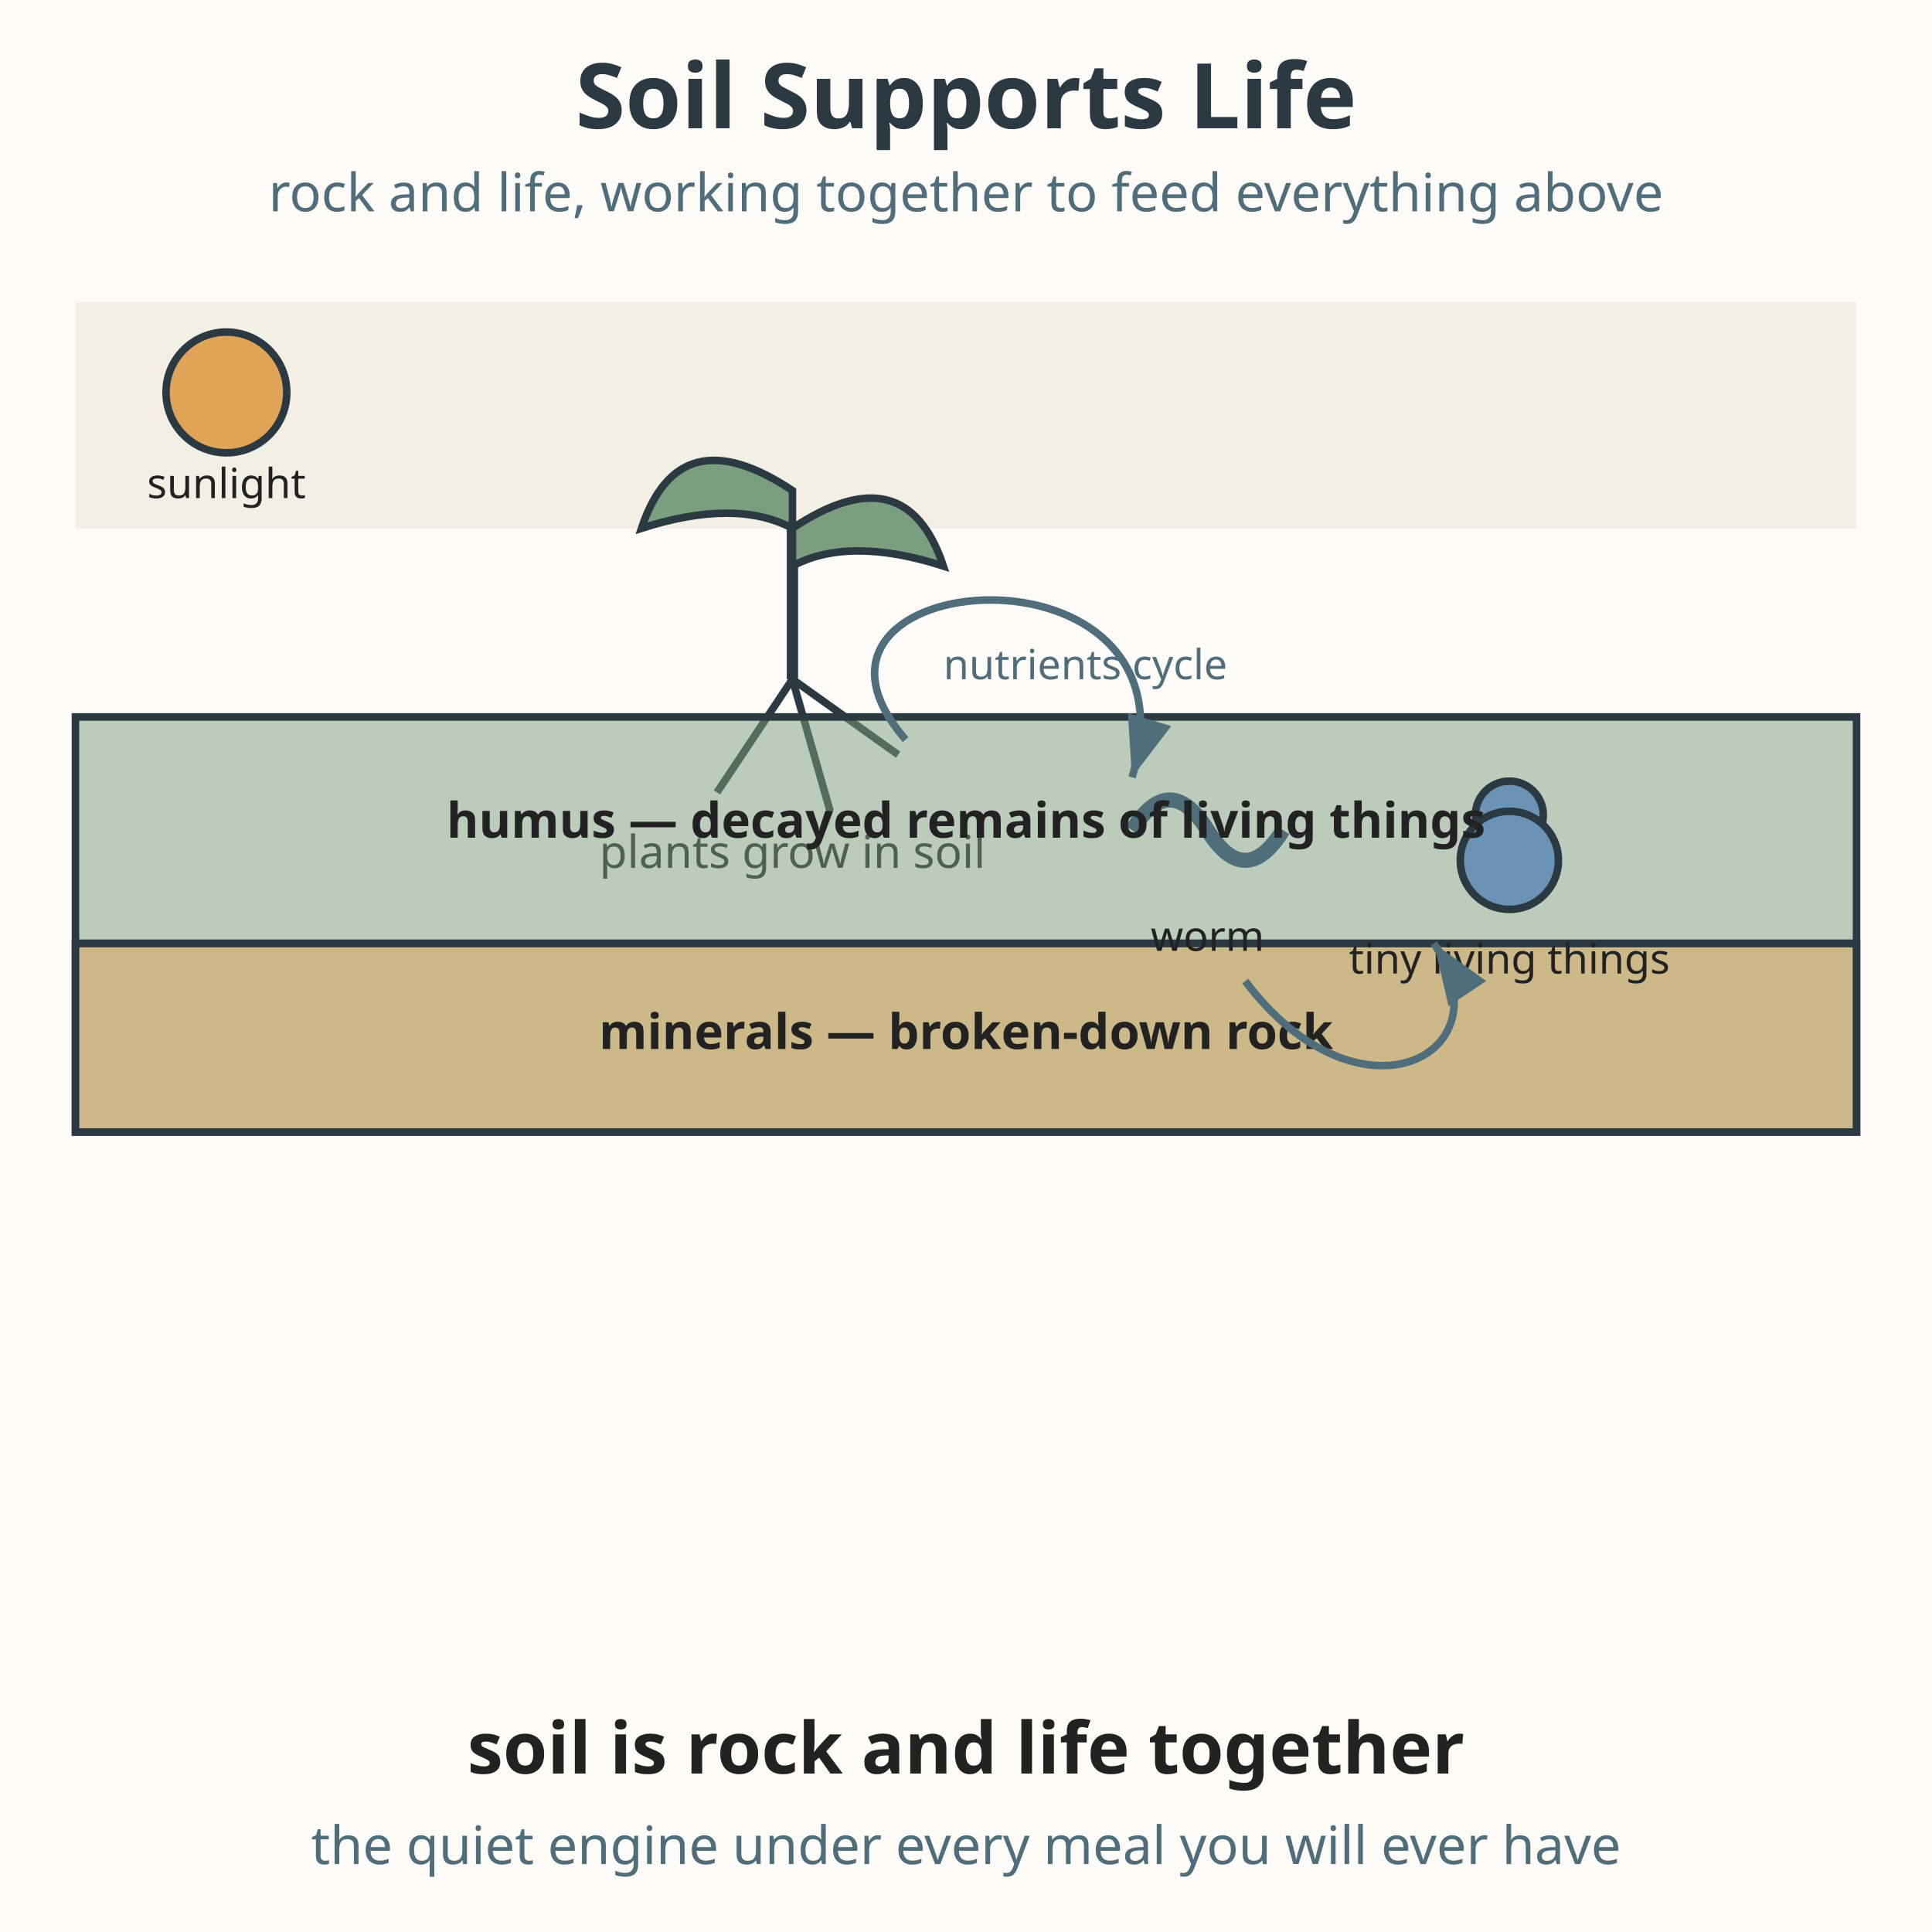
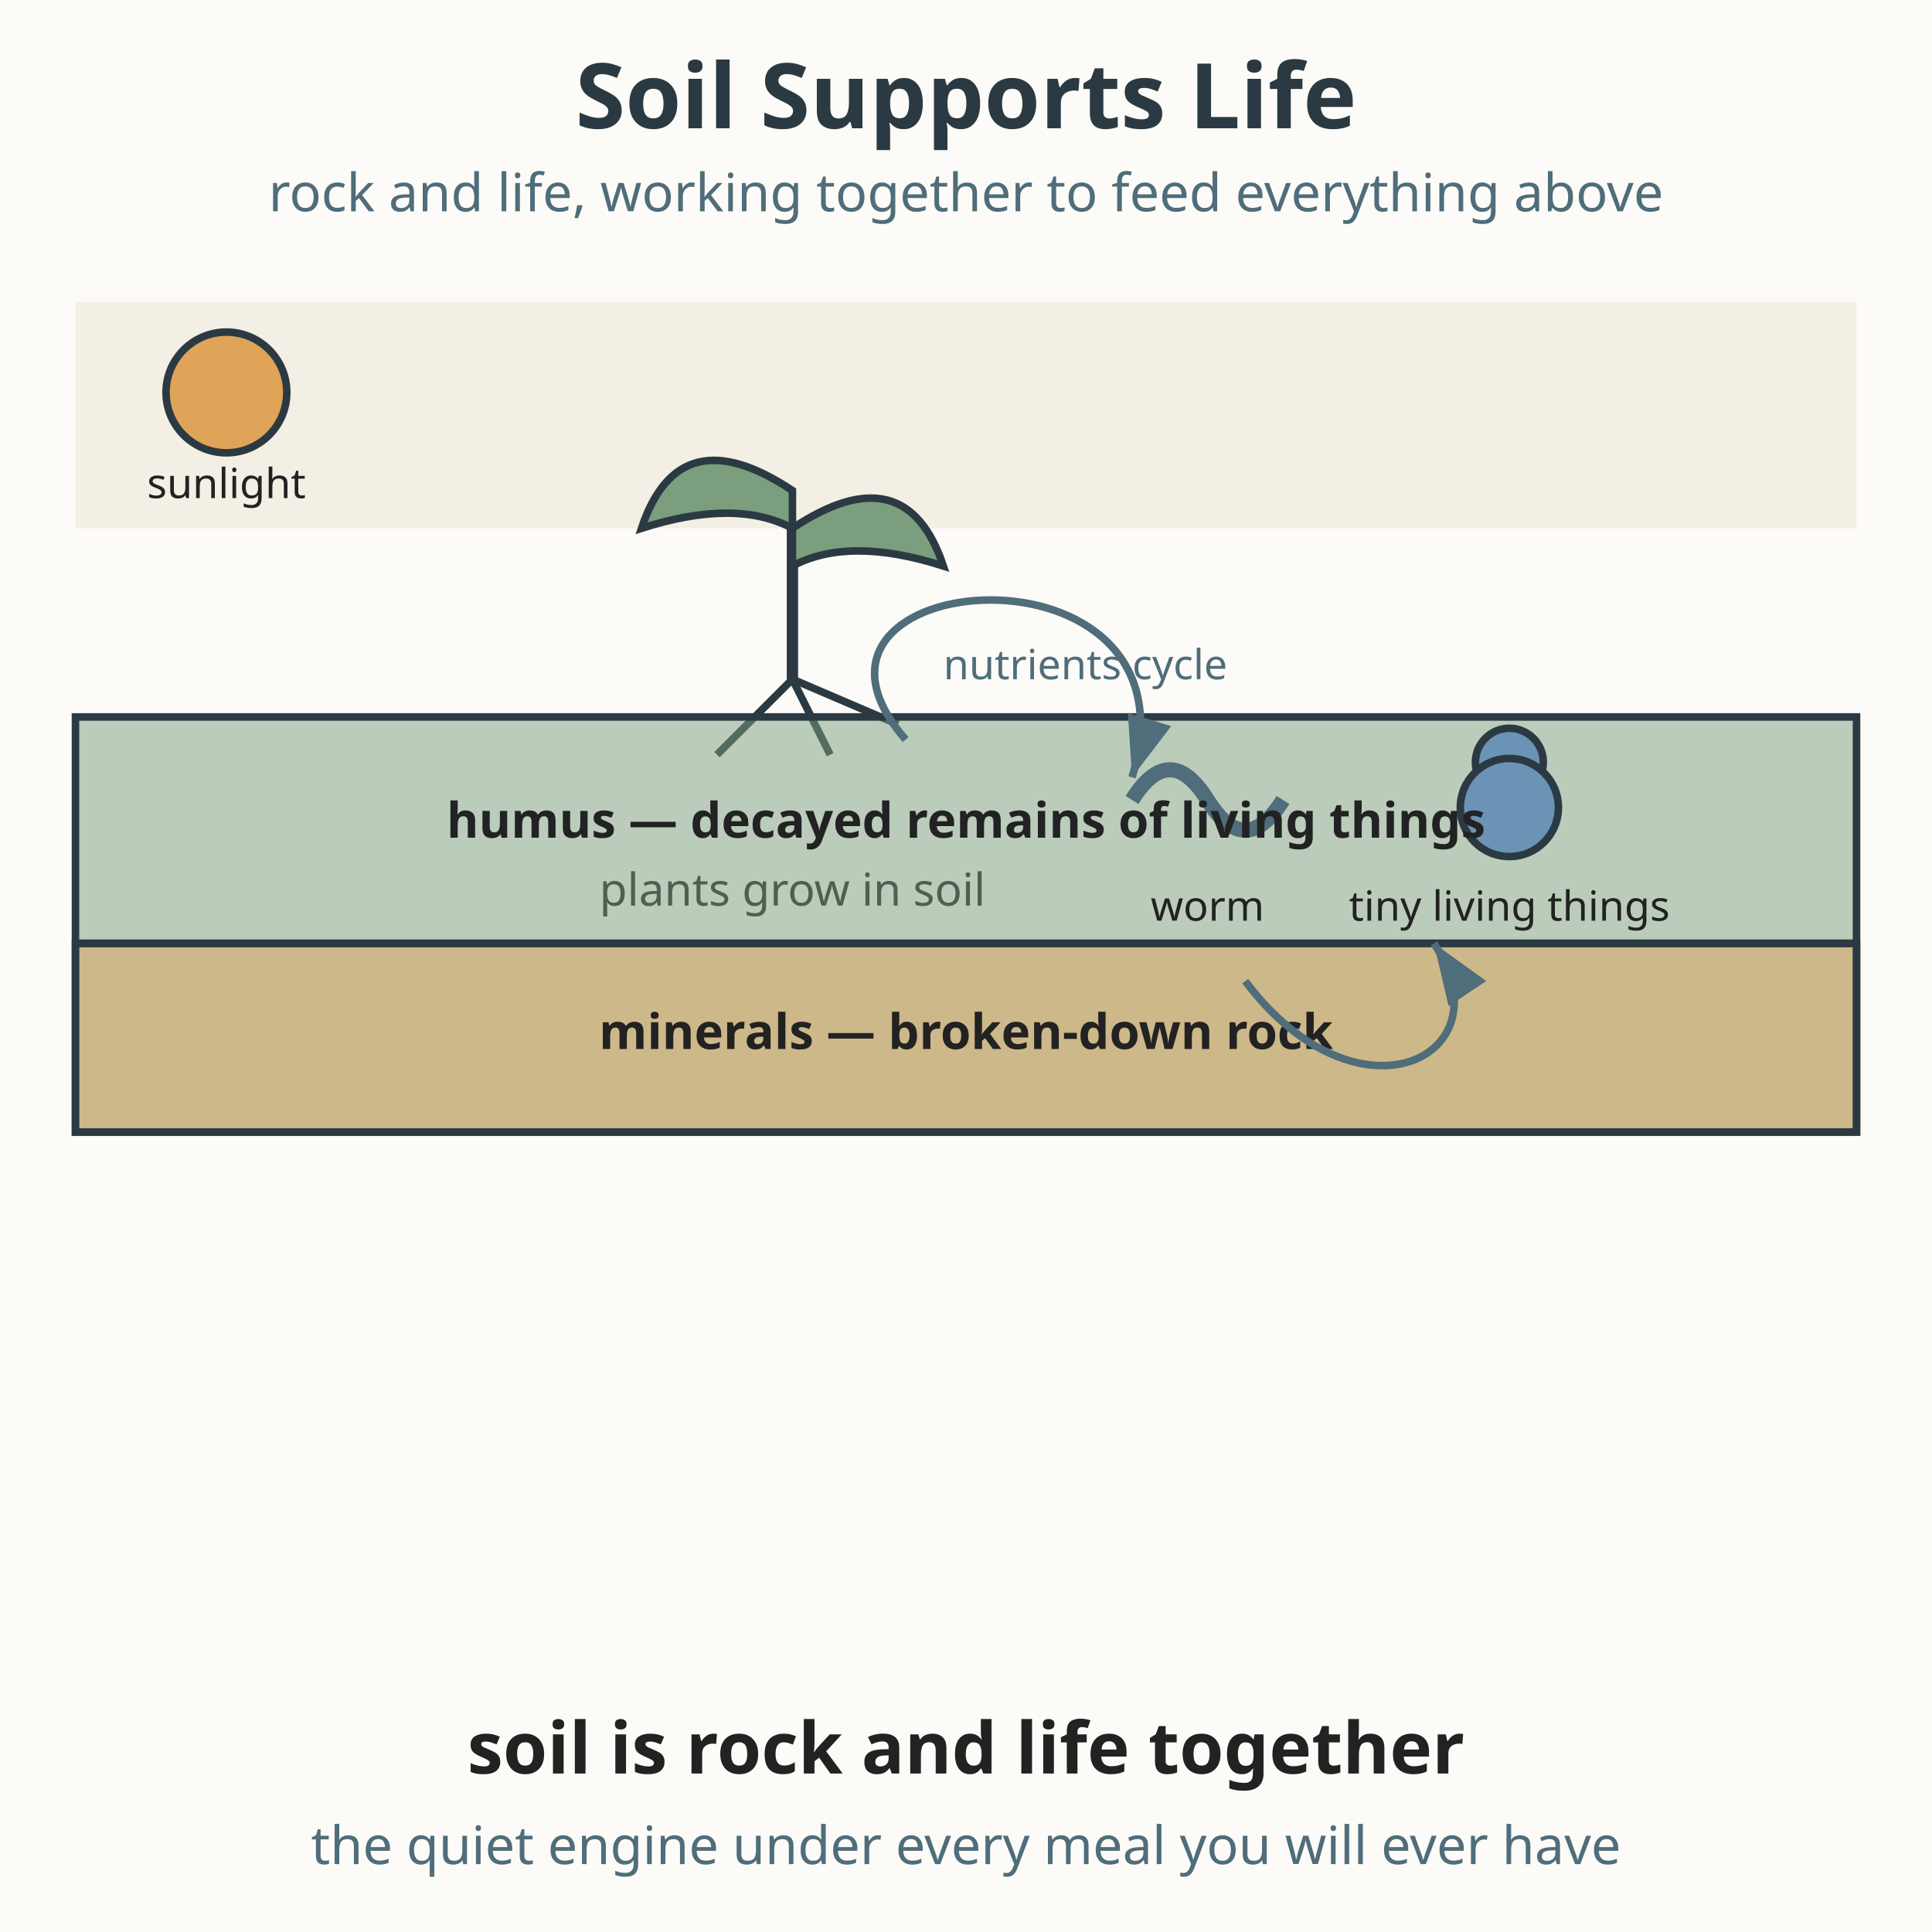
<svg xmlns="http://www.w3.org/2000/svg" viewBox="0 0 512 512" role="img" aria-labelledby="title-L-06-006-12-soil-supports-life desc-L-06-006-12-soil-supports-life">
  <rect width="512" height="512" fill="#fdfbf7" />
  <text x="256" y="34" text-anchor="middle" font-family="sans-serif" font-size="24" font-weight="bold" fill="#2b3a42">Soil Supports Life</text>
  <text x="256" y="56" text-anchor="middle" font-family="sans-serif" font-size="14" fill="#4f6d7a">rock and life, working together to feed everything above</text>
  <rect x="20" y="80" width="472" height="60" fill="#f4efe4" stroke="none" />
  <circle cx="60" cy="104" r="16" fill="#e0a458" stroke="#2b3a42" stroke-width="2" />
  <text x="60" y="132" text-anchor="middle" font-family="sans-serif" font-size="11" fill="#222222">sunlight</text>
  <g transform="translate(150, 80)">
    <line x1="60" y1="60" x2="60" y2="100" stroke="#2b3a42" stroke-width="3" />
    <path d="M60,50 Q30,30 20,60 Q45,52 60,60 Z" fill="#7a9e7e" stroke="#2b3a42" stroke-width="2" />
    <path d="M60,60 Q90,40 100,70 Q75,62 60,70 Z" fill="#7a9e7e" stroke="#2b3a42" stroke-width="2" />
    <g stroke="#2b3a42" stroke-width="2">
-       <line x1="60" y1="100" x2="40" y2="130" />
-       <line x1="60" y1="100" x2="70" y2="135" />
-       <line x1="60" y1="100" x2="88" y2="120" />
+       <line x1="60" y1="100" x2="40" y2="120" />
+       <line x1="60" y1="100" x2="70" y2="120" />
+       <line x1="60" y1="100" x2="88" y2="112" />
    </g>
-     <text x="60" y="150" text-anchor="middle" font-family="sans-serif" font-size="12" fill="#222222">plants grow in soil</text>
+     <text x="60" y="160" text-anchor="middle" font-family="sans-serif" font-size="12" fill="#222222">plants grow in soil</text>
  </g>
  <rect x="20" y="190" width="472" height="110" fill="#7a9e7e" fill-opacity="0.5" stroke="#2b3a42" stroke-width="2" />
  <rect x="20" y="250" width="472" height="50" fill="#e0a458" fill-opacity="0.5" stroke="#2b3a42" stroke-width="2" />
  <line x1="20" y1="250" x2="492" y2="250" stroke="#2b3a42" stroke-width="2" />
-   <g transform="translate(300, 210)">
+   <g transform="translate(300, 202)">
    <path d="M0,10 Q10,-6 20,10 Q30,26 40,10" fill="none" stroke="#4f6d7a" stroke-width="4" />
    <text x="20" y="42" text-anchor="middle" font-family="sans-serif" font-size="11" fill="#222222">worm</text>
  </g>
-   <g transform="translate(400, 216)">
+   <g transform="translate(400, 202)">
    <circle cx="0" cy="0" r="9" fill="#6b93b6" stroke="#2b3a42" stroke-width="2" />
    <circle cx="0" cy="12" r="13" fill="#6b93b6" stroke="#2b3a42" stroke-width="2" />
    <text x="0" y="42" text-anchor="middle" font-family="sans-serif" font-size="11" fill="#222222">tiny living things</text>
  </g>
  <text x="256" y="222" text-anchor="middle" font-family="sans-serif" font-size="13" font-weight="bold" fill="#222222">humus — decayed remains of living things</text>
  <text x="256" y="278" text-anchor="middle" font-family="sans-serif" font-size="13" font-weight="bold" fill="#222222">minerals — broken-down rock</text>
  <defs>
    <marker id="sa-L-06-006-12-soil-supports-life" markerWidth="10" markerHeight="10" refX="8" refY="3" orient="auto" markerUnits="strokeWidth">
      <path d="M0,0 L8,3 L0,6 Z" fill="#4f6d7a" />
    </marker>
  </defs>
  <g fill="none" stroke="#4f6d7a" stroke-width="2">
    <path d="M240,196 C200,150 320,140 300,206" marker-end="url(#sa-L-06-006-12-soil-supports-life)" />
    <path d="M330,260 C360,300 400,280 380,250" marker-end="url(#sa-L-06-006-12-soil-supports-life)" />
  </g>
  <text x="250" y="180" font-family="sans-serif" font-size="11" fill="#4f6d7a">nutrients cycle</text>
  <text x="256" y="470" text-anchor="middle" font-family="sans-serif" font-size="19" font-weight="bold" fill="#222222">soil is rock and life together</text>
  <text x="256" y="494" text-anchor="middle" font-family="sans-serif" font-size="14" fill="#4f6d7a">the quiet engine under every meal you will ever have</text>
</svg>
